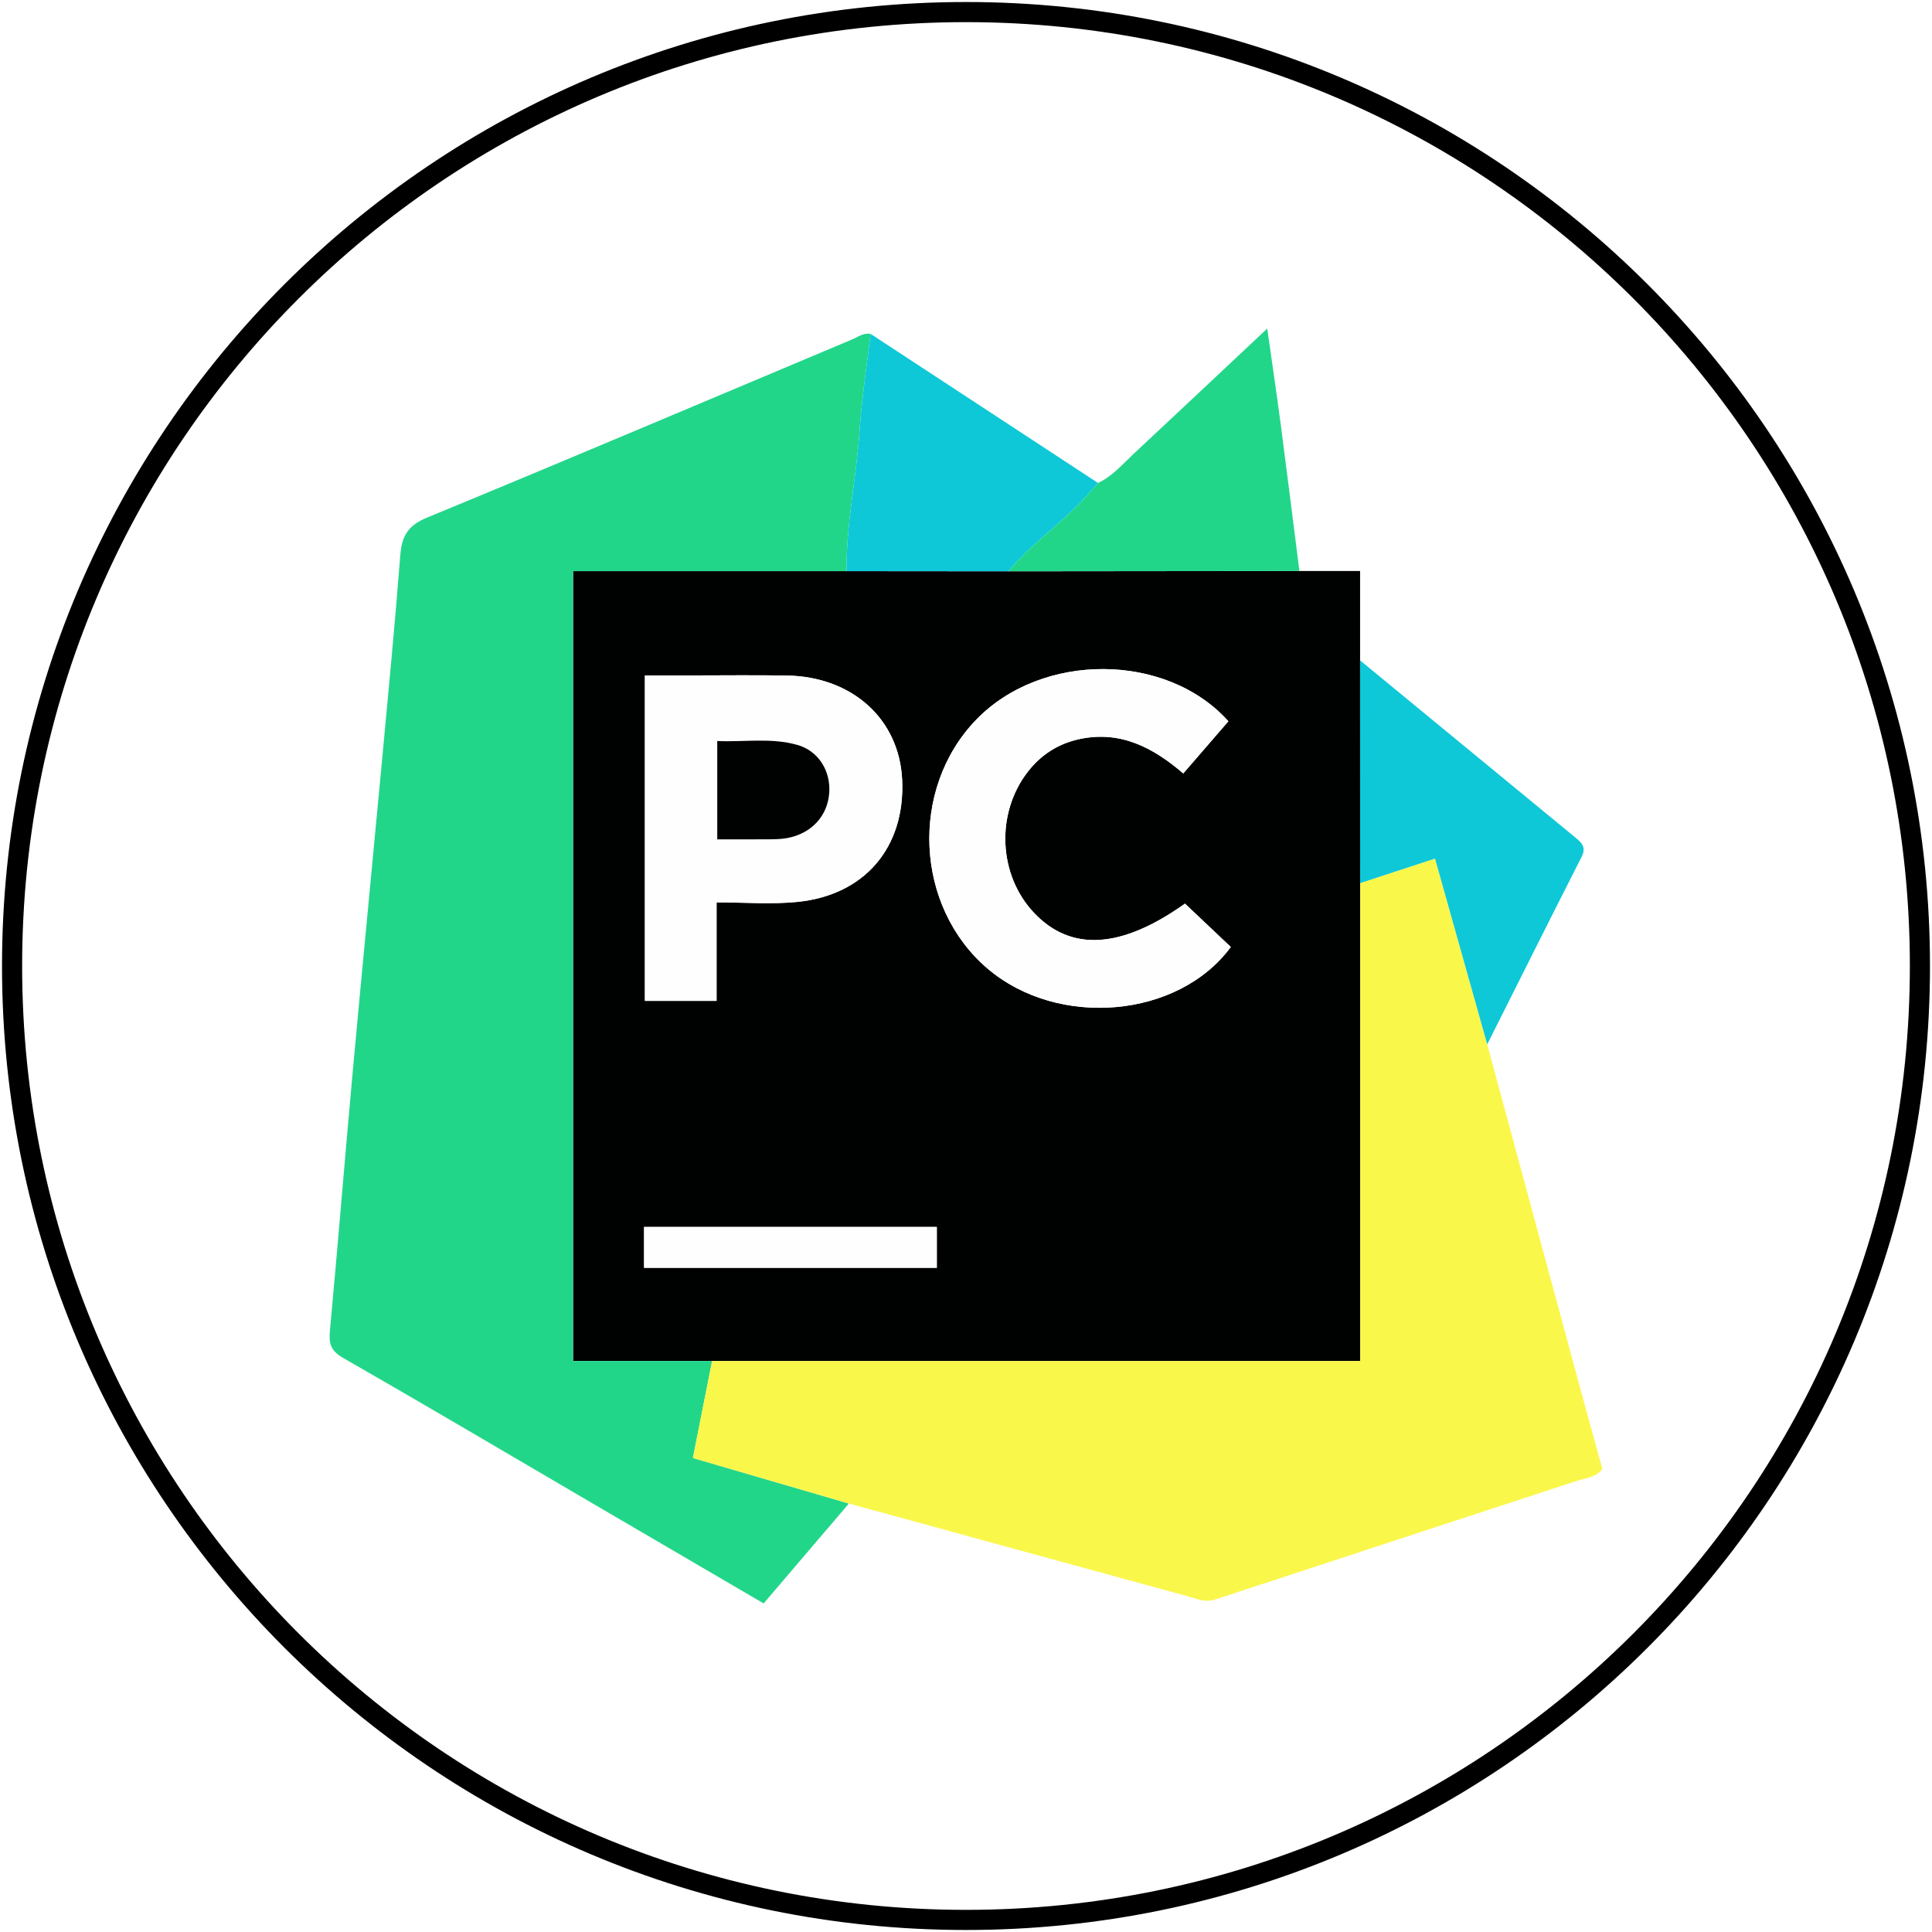
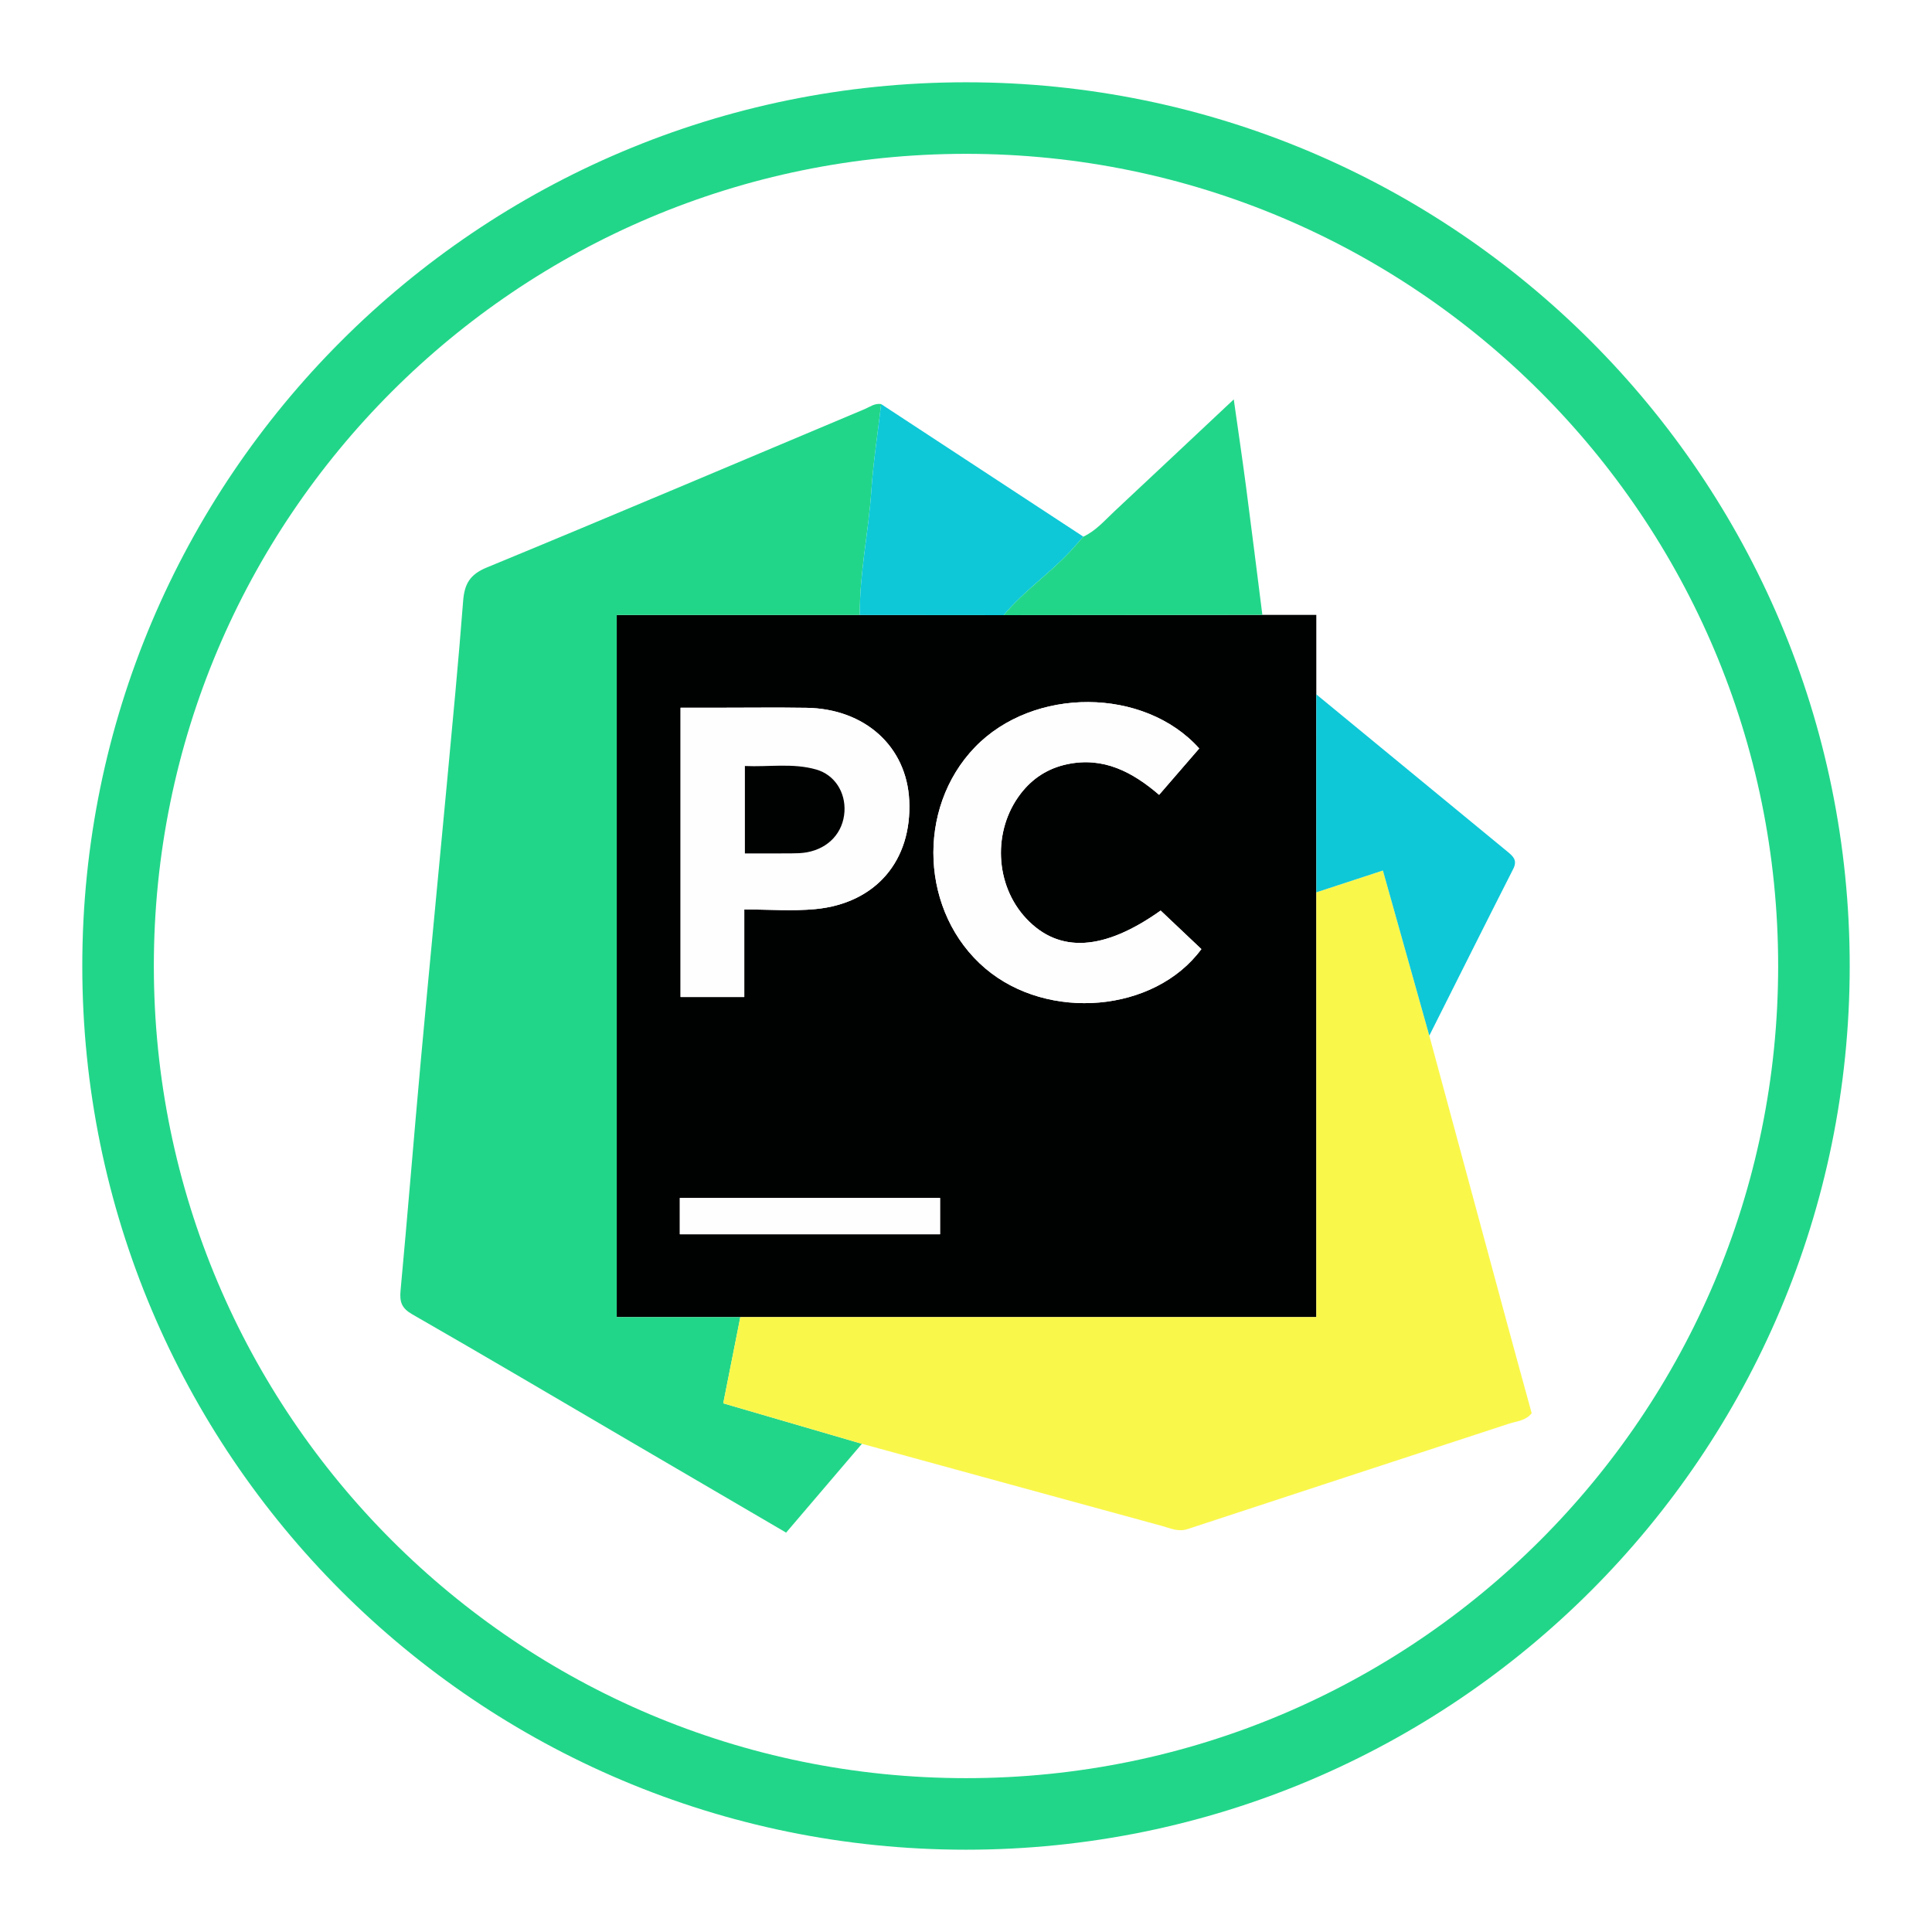
- <svg xmlns="http://www.w3.org/2000/svg" version="1.1" x="0px" y="0px" width="288px" height="288px" viewBox="0 0 288 288" style="enable-background:new 0 0 288 288;" xml:space="preserve">
-   <style type="text/css">
- 
- 	.st0{fill-rule:evenodd;clip-rule:evenodd;fill:#0EC8D7;}
- 	.st1{fill-rule:evenodd;clip-rule:evenodd;fill:#22D689;}
- 	.st2{fill-rule:evenodd;clip-rule:evenodd;fill:#FAF74B;}
- 	.st3{fill-rule:evenodd;clip-rule:evenodd;fill:#FEFEFE;}
- 	.st4{fill-rule:evenodd;clip-rule:evenodd;fill:#000101;}
- 	.st5{fill-rule:evenodd;clip-rule:evenodd;fill:none;stroke:#000000;stroke-width:3;}
- 
- </style>
-   <g id="Layer_1">
+ <svg xmlns="http://www.w3.org/2000/svg" version="1.1" id="Layer_1" x="0px" y="0px" width="324px" height="324px" viewBox="0 -36 324 324" enable-background="new 0 -36 324 324" xml:space="preserve">
+   <g id="Layer_1_1_">
    <g>
-       <path class="st4" d="M193.697,85.117c2.85,0,5.7,0,9.049,0c0,4.565,0,8.946,0,13.327c0.002,11.067,0.004,22.133,0.007,33.201    c0,23.682,0,47.365,0,71.234c-32.528,0-64.562,0-96.597,0c-6.883,0-13.768,0-20.729,0c0-39.44,0-78.426,0-117.74    c13.719,0,27.244,0,40.77,0c8.045,0.007,16.09,0.014,24.135,0.021C164.787,85.146,179.242,85.131,193.697,85.117z     M106.818,134.517c4.262,0,8.127,0.305,11.928-0.059c10.145-0.97,16.211-8.143,15.736-18.212    c-0.426-9.043-7.423-15.395-17.225-15.545c-4.842-0.076-9.686-0.014-14.529-0.014c-2.229,0-4.457,0-6.596,0    c0,16.465,0,32.519,0,48.513c3.628,0,7.048,0,10.686,0C106.818,144.437,106.818,139.824,106.818,134.517z M183.114,107.517    c-9.235-10.3-27.802-10.367-37.601-0.222c-9.963,10.315-9.148,27.865,1.722,37.11c10.493,8.924,28.405,7.405,36.239-3.24    c-2.258-2.136-4.541-4.295-6.83-6.461c-9.484,6.743-16.991,7.21-22.511,1.368c-5.308-5.618-5.727-14.787-0.954-20.984    c2.004-2.604,4.615-4.263,7.834-4.934c6.045-1.262,10.902,1.299,15.374,5.141C178.754,112.557,180.939,110.032,183.114,107.517z     M96.009,188.991c14.687,0,29.155,0,43.64,0c0-2.132,0-4.131,0-6.093c-14.654,0-29.107,0-43.64,0    C96.009,184.966,96.009,186.824,96.009,188.991z" />
-       <path class="st1" d="M126.197,85.139c-13.525,0-27.051,0-40.77,0c0,39.313,0,78.299,0,117.74c6.961,0,13.846,0,20.728,0    c-0.946,4.771-1.892,9.545-2.865,14.461c7.868,2.296,15.56,4.543,23.253,6.788c-4.203,4.927-8.407,9.854-12.709,14.894    c-8.763-5.124-17.449-10.2-26.132-15.282c-12.181-7.128-24.33-14.311-36.572-21.331c-1.801-1.033-2.131-2.094-1.954-3.992    c1.198-12.883,2.229-25.782,3.405-38.67c1.406-15.417,2.917-30.827,4.354-46.242c0.954-10.231,1.94-20.46,2.733-30.704    c0.22-2.845,1.097-4.45,3.959-5.63c21.175-8.731,42.258-17.69,63.376-26.563c0.887-0.373,1.705-1.026,2.766-0.841    c-0.565,4.863-1.32,9.712-1.648,14.592C127.652,71.303,126.129,78.147,126.197,85.139z" />
-       <path class="st2" d="M126.543,224.128c-7.693-2.245-15.385-4.492-23.253-6.788c0.974-4.916,1.919-9.689,2.865-14.461    c32.036,0,64.069,0,96.598,0c0-23.869,0-47.553,0-71.234c3.688-1.209,7.374-2.417,11.163-3.659    c2.639,9.389,5.211,18.541,7.783,27.692c4.372,16.178,8.74,32.354,13.119,48.53c1.336,4.939,2.701,9.871,4.049,14.791    c-1.023,1.284-2.492,1.325-3.756,1.738c-17.98,5.906-35.975,11.768-53.949,17.69c-1.588,0.524-2.896-0.142-4.283-0.52    C160.098,233.329,143.32,228.727,126.543,224.128z" />
-       <path class="st0" d="M221.699,155.678c-2.572-9.151-5.145-18.303-7.783-27.692c-3.789,1.241-7.476,2.45-11.163,3.659    c-0.003-11.068-0.005-22.134-0.007-33.201c10.668,8.781,21.335,17.565,32.01,26.339c0.953,0.782,1.77,1.454,1.021,2.928    C231.049,137.015,226.385,146.352,221.699,155.678z" />
-       <path class="st0" d="M126.197,85.139c-0.068-6.992,1.455-13.836,1.924-20.782c0.328-4.879,1.083-9.729,1.648-14.592    c11.305,7.411,22.607,14.822,33.909,22.23c-0.777,0.872-1.532,1.766-2.333,2.618c-3.486,3.708-7.758,6.598-11.014,10.547    C142.287,85.153,134.242,85.146,126.197,85.139z" />
-       <path class="st1" d="M150.332,85.16c3.256-3.949,7.527-6.839,11.014-10.547c0.801-0.852,1.556-1.746,2.333-2.618    c2.1-0.972,3.577-2.717,5.216-4.25c6.533-6.104,13.045-12.23,20.01-18.767c0.73,5.179,1.43,9.866,2.047,14.565    c0.945,7.188,1.835,14.382,2.747,21.574C179.242,85.131,164.787,85.146,150.332,85.16z" />
-       <path class="st3" d="M106.818,134.517c0,5.307,0,9.92,0,14.683c-3.638,0-7.058,0-10.686,0c0-15.994,0-32.047,0-48.513    c2.139,0,4.367,0,6.596,0c4.844,0,9.688-0.062,14.529,0.014c9.802,0.151,16.799,6.502,17.225,15.545    c0.475,10.069-5.592,17.242-15.736,18.212C114.945,134.821,111.08,134.517,106.818,134.517z M106.92,125.12    c2.646,0,5.192,0.015,7.738-0.007c0.887-0.008,1.789-0.021,2.658-0.179c3.668-0.669,6.09-3.326,6.302-6.833    c0.195-3.23-1.634-6.17-4.747-7.054c-3.934-1.118-7.945-0.4-11.951-0.586C106.92,115.593,106.92,120.21,106.92,125.12z" />
-       <path class="st3" d="M183.114,107.517c-2.175,2.515-4.36,5.04-6.727,7.777c-4.472-3.842-9.329-6.403-15.374-5.141    c-3.219,0.671-5.83,2.331-7.834,4.934c-4.772,6.198-4.354,15.367,0.954,20.984c5.52,5.842,13.026,5.375,22.511-1.368    c2.289,2.167,4.572,4.325,6.83,6.461c-7.834,10.646-25.746,12.164-36.239,3.24c-10.87-9.245-11.685-26.794-1.722-37.11    C155.313,97.15,173.879,97.217,183.114,107.517z" />
-       <path class="st3" d="M96.009,188.991c0-2.167,0-4.025,0-6.093c14.532,0,28.985,0,43.64,0c0,1.962,0,3.961,0,6.093    C125.164,188.991,110.695,188.991,96.009,188.991z" />
-       <path class="st4" d="M106.92,125.12c0-4.91,0-9.527,0-14.659c4.006,0.186,8.018-0.532,11.951,0.586    c3.113,0.884,4.942,3.824,4.747,7.054c-0.212,3.507-2.634,6.164-6.302,6.833c-0.869,0.159-1.771,0.171-2.658,0.179    C112.112,125.134,109.566,125.12,106.92,125.12z" />
+       <path fill="#000101" d="M211.697,67.117c2.85,0,5.699,0,9.049,0c0,4.565,0,8.946,0,13.327c0.002,11.067,0.004,22.133,0.007,33.201    c0,23.682,0,47.365,0,71.234c-32.528,0-64.563,0-96.597,0c-6.884,0-13.769,0-20.729,0c0-39.439,0-78.426,0-117.74    c13.719,0,27.244,0,40.77,0c8.046,0.007,16.091,0.014,24.136,0.021C182.787,67.146,197.242,67.13,211.697,67.117z     M124.817,116.517c4.263,0,8.127,0.305,11.929-0.059c10.146-0.97,16.211-8.143,15.735-18.212    c-0.426-9.043-7.422-15.395-17.225-15.545c-4.842-0.076-9.686-0.014-14.529-0.014c-2.229,0-4.457,0-6.596,0    c0,16.465,0,32.519,0,48.513c3.628,0,7.049,0,10.686,0C124.817,126.437,124.817,121.824,124.817,116.517z M201.113,89.517    c-9.234-10.3-27.801-10.367-37.6-0.222c-9.964,10.315-9.148,27.865,1.721,37.11c10.494,8.924,28.406,7.406,36.24-3.24    c-2.259-2.136-4.541-4.295-6.83-6.461c-9.484,6.743-16.992,7.21-22.512,1.368c-5.308-5.618-5.727-14.787-0.953-20.984    c2.004-2.604,4.614-4.263,7.834-4.934c6.045-1.262,10.901,1.299,15.373,5.141C196.754,94.557,198.939,92.032,201.113,89.517z     M114.009,170.99c14.688,0,29.155,0,43.641,0c0-2.131,0-4.131,0-6.092c-14.654,0-29.107,0-43.641,0    C114.009,166.965,114.009,168.824,114.009,170.99z" />
+       <path fill="#22D689" d="M144.196,67.139c-13.524,0-27.051,0-40.77,0c0,39.313,0,78.299,0,117.74c6.961,0,13.846,0,20.729,0    c-0.946,4.771-1.893,9.545-2.865,14.461c7.868,2.297,15.561,4.543,23.253,6.787c-4.203,4.928-8.407,9.855-12.709,14.895    c-8.763-5.123-17.449-10.199-26.132-15.281c-12.182-7.129-24.33-14.311-36.572-21.332c-1.801-1.033-2.131-2.094-1.954-3.992    c1.198-12.883,2.229-25.781,3.405-38.669c1.406-15.417,2.917-30.827,4.354-46.242c0.955-10.231,1.94-20.46,2.733-30.704    c0.22-2.845,1.097-4.45,3.959-5.63c21.175-8.731,42.258-17.69,63.376-26.563c0.887-0.373,1.705-1.026,2.766-0.841    c-0.564,4.863-1.319,9.712-1.647,14.592C145.651,53.303,144.129,60.146,144.196,67.139z" />
+       <path fill="#FAF74B" d="M144.543,206.127c-7.692-2.244-15.385-4.49-23.253-6.787c0.975-4.916,1.919-9.689,2.865-14.461    c32.035,0,64.069,0,96.598,0c0-23.869,0-47.553,0-71.234c3.688-1.209,7.374-2.417,11.163-3.659    c2.639,9.389,5.211,18.542,7.783,27.692c4.371,16.178,8.74,32.354,13.119,48.53c1.336,4.939,2.701,9.871,4.049,14.791    c-1.023,1.285-2.492,1.326-3.756,1.738c-17.98,5.906-35.976,11.768-53.949,17.691c-1.588,0.523-2.896-0.143-4.283-0.521    C178.098,215.328,161.319,210.727,144.543,206.127z" />
+       <path fill="#0EC8D7" d="M239.699,137.677c-2.572-9.15-5.145-18.303-7.783-27.692c-3.789,1.241-7.477,2.45-11.163,3.659    c-0.003-11.068-0.005-22.134-0.007-33.201c10.668,8.781,21.335,17.565,32.01,26.339c0.953,0.782,1.77,1.454,1.021,2.928    C249.049,119.015,244.385,128.351,239.699,137.677z" />
+       <path fill="#0EC8D7" d="M144.196,67.139c-0.067-6.992,1.455-13.836,1.925-20.782c0.328-4.879,1.083-9.729,1.647-14.592    c11.306,7.411,22.607,14.822,33.909,22.23c-0.777,0.872-1.531,1.766-2.332,2.618c-3.486,3.708-7.759,6.598-11.015,10.547    C160.287,67.152,152.242,67.146,144.196,67.139z" />
+       <path fill="#22D689" d="M168.332,67.16c3.256-3.949,7.527-6.839,11.014-10.547c0.801-0.852,1.557-1.746,2.334-2.618    c2.1-0.972,3.576-2.717,5.215-4.25c6.533-6.104,13.045-12.23,20.01-18.767c0.73,5.179,1.431,9.866,2.048,14.565    c0.944,7.188,1.835,14.382,2.747,21.574C197.242,67.13,182.787,67.146,168.332,67.16z" />
+       <path fill="#FEFEFE" d="M124.817,116.517c0,5.307,0,9.92,0,14.683c-3.637,0-7.058,0-10.686,0c0-15.994,0-32.047,0-48.513    c2.139,0,4.367,0,6.596,0c4.844,0,9.688-0.062,14.529,0.014c9.803,0.151,16.799,6.502,17.225,15.545    c0.476,10.069-5.592,17.242-15.735,18.212C132.944,116.82,129.08,116.517,124.817,116.517z M124.92,107.12    c2.646,0,5.192,0.015,7.738-0.007c0.887-0.008,1.788-0.021,2.657-0.179c3.668-0.669,6.09-3.326,6.303-6.833    c0.195-3.23-1.635-6.17-4.747-7.054c-3.935-1.118-7.945-0.4-11.951-0.586C124.92,97.592,124.92,102.209,124.92,107.12z" />
+       <path fill="#FEFEFE" d="M201.113,89.517c-2.174,2.515-4.359,5.04-6.727,7.777c-4.472-3.842-9.328-6.403-15.373-5.141    c-3.22,0.671-5.83,2.331-7.834,4.934c-4.772,6.198-4.354,15.367,0.953,20.984c5.52,5.842,13.026,5.375,22.512-1.368    c2.289,2.167,4.571,4.325,6.83,6.461c-7.834,10.646-25.746,12.164-36.24,3.24c-10.869-9.245-11.685-26.794-1.721-37.11    C173.313,79.149,191.879,79.216,201.113,89.517z" />
+       <path fill="#FEFEFE" d="M114.009,170.99c0-2.166,0-4.025,0-6.092c14.532,0,28.985,0,43.641,0c0,1.961,0,3.961,0,6.092    C143.164,170.99,128.694,170.99,114.009,170.99z" />
+       <path fill="#000101" d="M124.92,107.12c0-4.91,0-9.527,0-14.659c4.006,0.186,8.019-0.532,11.951,0.586    c3.112,0.884,4.942,3.824,4.747,7.054c-0.212,3.507-2.635,6.164-6.303,6.833c-0.869,0.159-1.771,0.171-2.657,0.179    C130.112,107.133,127.565,107.12,124.92,107.12z" />
    </g>
  </g>
  <g id="circle">
-     <circle class="st5" cx="144" cy="144" r="142.2" />
+     <circle fill="none" stroke="#22D689" stroke-width="12" stroke-miterlimit="10" cx="162" cy="125.999" r="142.2" />
  </g>
</svg>
